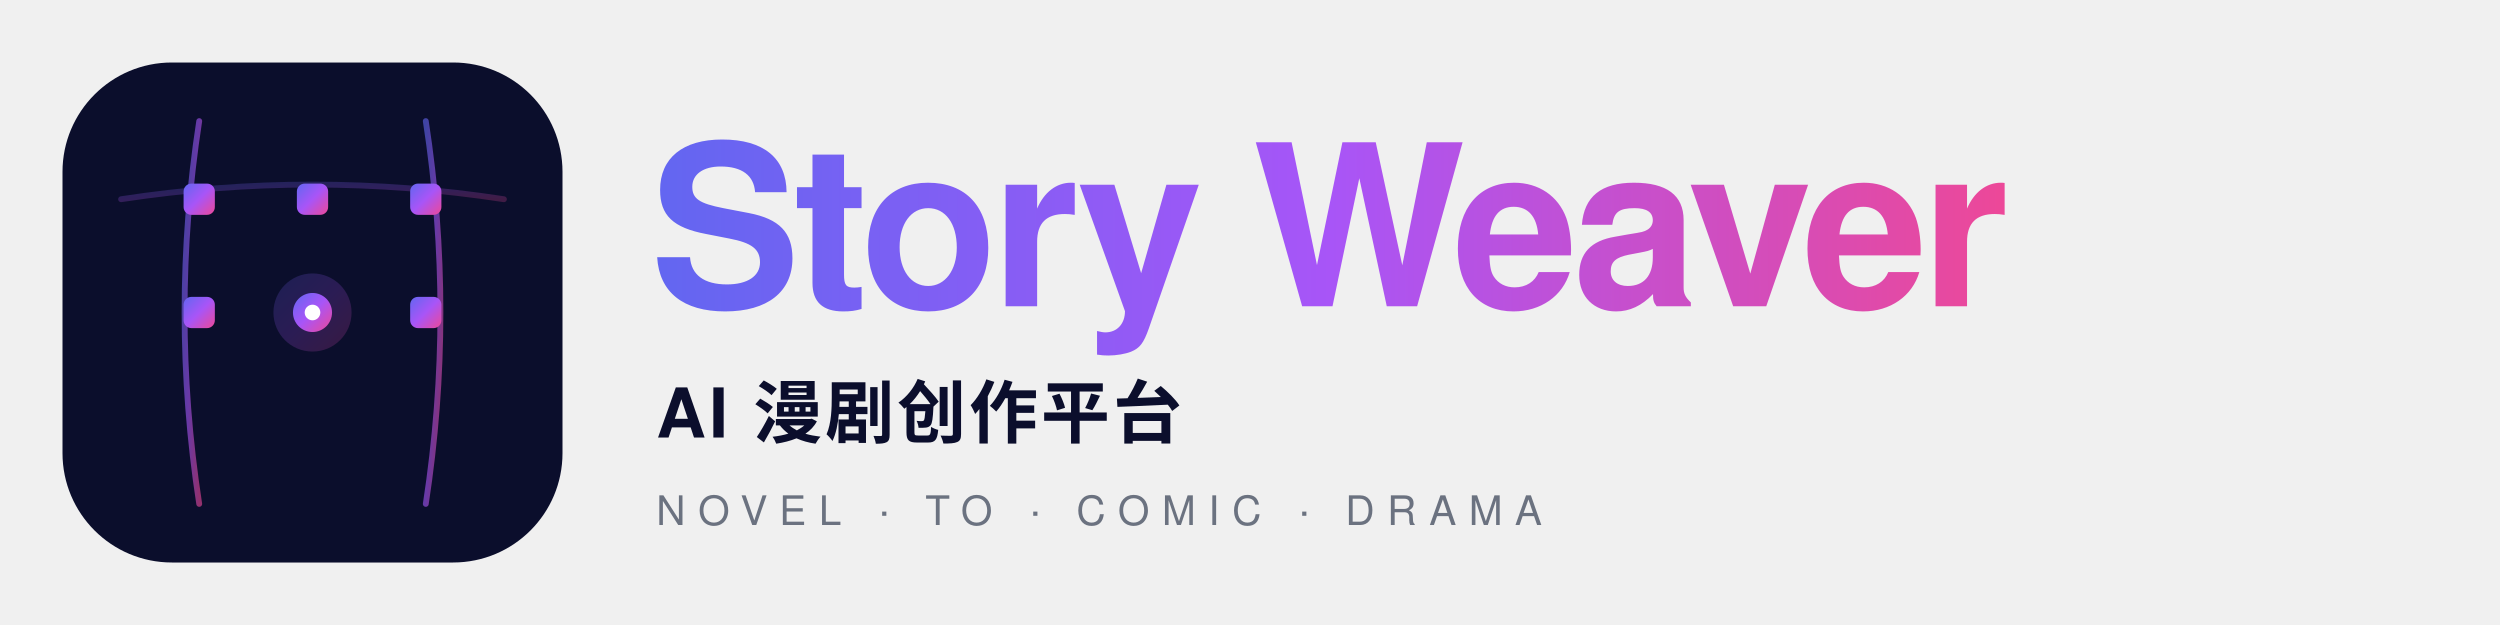
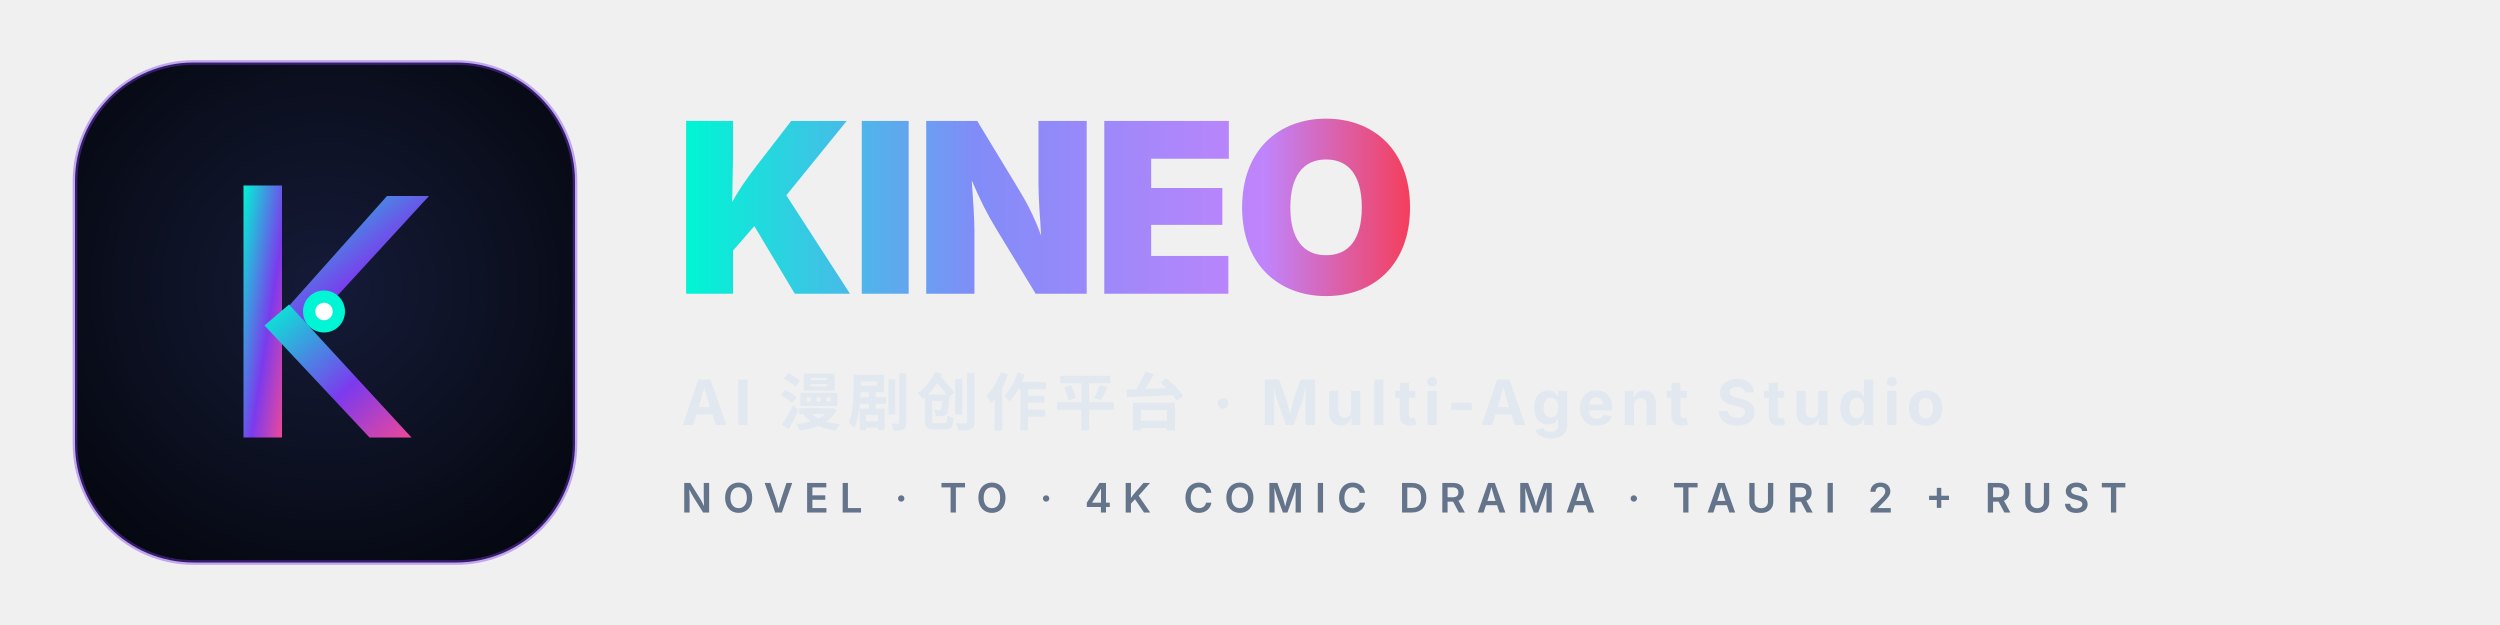
- <svg xmlns="http://www.w3.org/2000/svg" viewBox="0 0 800 200" role="img" aria-label="Story Weaver">
+ <svg xmlns="http://www.w3.org/2000/svg" viewBox="0 0 800 200" role="img" aria-label="Kineo · AI Manju Studio">
  <defs>
-     <linearGradient id="h1" x1="0%" y1="0%" x2="100%" y2="100%">
-       <stop offset="0%" stop-color="#6366F1" />
-       <stop offset="50%" stop-color="#A855F7" />
+     <linearGradient id="kineoHText" x1="0%" y1="0%" x2="100%" y2="0%">
+       <stop offset="0%" stop-color="#00F5D4" />
+       <stop offset="40%" stop-color="#818CF8" />
+       <stop offset="80%" stop-color="#C084FC" />
+       <stop offset="100%" stop-color="#F43F5E" />
+     </linearGradient>
+     <linearGradient id="kineoHLogo" x1="0%" y1="0%" x2="100%" y2="100%">
+       <stop offset="0%" stop-color="#00F5D4" />
+       <stop offset="60%" stop-color="#7C3AED" />
      <stop offset="100%" stop-color="#EC4899" />
    </linearGradient>
-     <linearGradient id="h2" x1="0%" y1="0%" x2="100%" y2="0%">
-       <stop offset="0%" stop-color="#6366F1" />
-       <stop offset="50%" stop-color="#A855F7" />
-       <stop offset="100%" stop-color="#EC4899" />
-     </linearGradient>
+     <radialGradient id="kineoHLogoBg" cx="50%" cy="45%" r="65%">
+       <stop offset="0%" stop-color="#151B38" />
+       <stop offset="100%" stop-color="#050810" />
+     </radialGradient>
  </defs>
-   <g transform="translate(20 20) scale(0.625)">
-     <rect width="256" height="256" rx="56" fill="#0B0E2C" />
-     <g stroke="url(#h1)" stroke-width="3" stroke-linecap="round" opacity="0.6">
-       <path d="M 70 30 Q 55 128 70 226" fill="none" />
-       <path d="M 128 30 Q 128 128 128 226" fill="none" />
-       <path d="M 186 30 Q 201 128 186 226" fill="none" />
-       <path d="M 30 70 Q 128 55 226 70" fill="none" opacity="0.4" />
-       <path d="M 30 128 Q 128 128 226 128" fill="none" opacity="0.4" />
-     </g>
-     <g fill="url(#h1)">
-       <rect x="62" y="62" width="16" height="16" rx="4" />
-       <rect x="120" y="62" width="16" height="16" rx="4" />
-       <rect x="178" y="62" width="16" height="16" rx="4" />
-       <rect x="62" y="120" width="16" height="16" rx="4" />
-       <rect x="120" y="120" width="16" height="16" rx="4" opacity="0.7" />
-       <rect x="178" y="120" width="16" height="16" rx="4" />
-     </g>
-     <g transform="translate(128 128)">
-       <circle r="20" fill="url(#h1)" opacity="0.2" />
-       <circle r="10" fill="url(#h1)" />
-       <circle r="4" fill="#FFFFFF" />
+   <g transform="translate(24 20)">
+     <rect width="160" height="160" rx="38" fill="url(#kineoHLogoBg)" stroke="#7C3AED" stroke-width="1.5" stroke-opacity="0.4" />
+     <g transform="translate(8 8) scale(0.56)">
+       <path d="M 82 56 L 104 56 L 104 200 L 82 200 Z" fill="url(#kineoHLogo)" />
+       <path d="M 98 136 L 164 62 L 188 62 L 120 136 Z" fill="url(#kineoHLogo)" />
+       <path d="M 108 124 L 178 200 L 154 200 L 94 136 Z" fill="url(#kineoHLogo)" />
+       <circle cx="128" cy="128" r="12" fill="#00F5D4" />
+       <circle cx="128" cy="128" r="5" fill="#FFFFFF" />
    </g>
  </g>
-   <g transform="translate(208 0)">
-     <text x="0" y="98" font-family="-apple-system, BlinkMacSystemFont, 'Segoe UI', Helvetica, Arial, sans-serif" font-size="72" font-weight="800" letter-spacing="-2" fill="url(#h2)">Story Weaver</text>
-     <text x="2" y="140" font-family="-apple-system, BlinkMacSystemFont, 'PingFang SC', 'Microsoft YaHei', 'Segoe UI', Helvetica, Arial, sans-serif" font-size="22" font-weight="600" letter-spacing="1" fill="#0B0E2C">AI 漫剧创作平台</text>
-     <text x="2" y="168" font-family="-apple-system, BlinkMacSystemFont, 'Segoe UI', Helvetica, Arial, sans-serif" font-size="13" font-weight="500" letter-spacing="4" fill="#6B7280">NOVEL · TO · COMIC · DRAMA</text>
+   <g transform="translate(216 0)">
+     <text x="0" y="94" font-family="-apple-system, BlinkMacSystemFont, 'Segoe UI', 'Montserrat', 'Inter', sans-serif" font-size="76" font-weight="900" letter-spacing="-1.5" fill="url(#kineoHText)">
+       KINEO
+     </text>
+     <text x="2" y="136" font-family="-apple-system, BlinkMacSystemFont, 'PingFang SC', 'Microsoft YaHei', sans-serif" font-size="20" font-weight="700" letter-spacing="2" fill="#E2E8F0">
+       AI 漫剧创作平台 · Multi-Agent Studio
+     </text>
+     <text x="2" y="164" font-family="-apple-system, BlinkMacSystemFont, 'Segoe UI', sans-serif" font-size="13" font-weight="600" letter-spacing="3.5" fill="#64748B">
+       NOVEL · TO · 4K COMIC DRAMA · TAURI 2 + RUST
+     </text>
  </g>
</svg>
